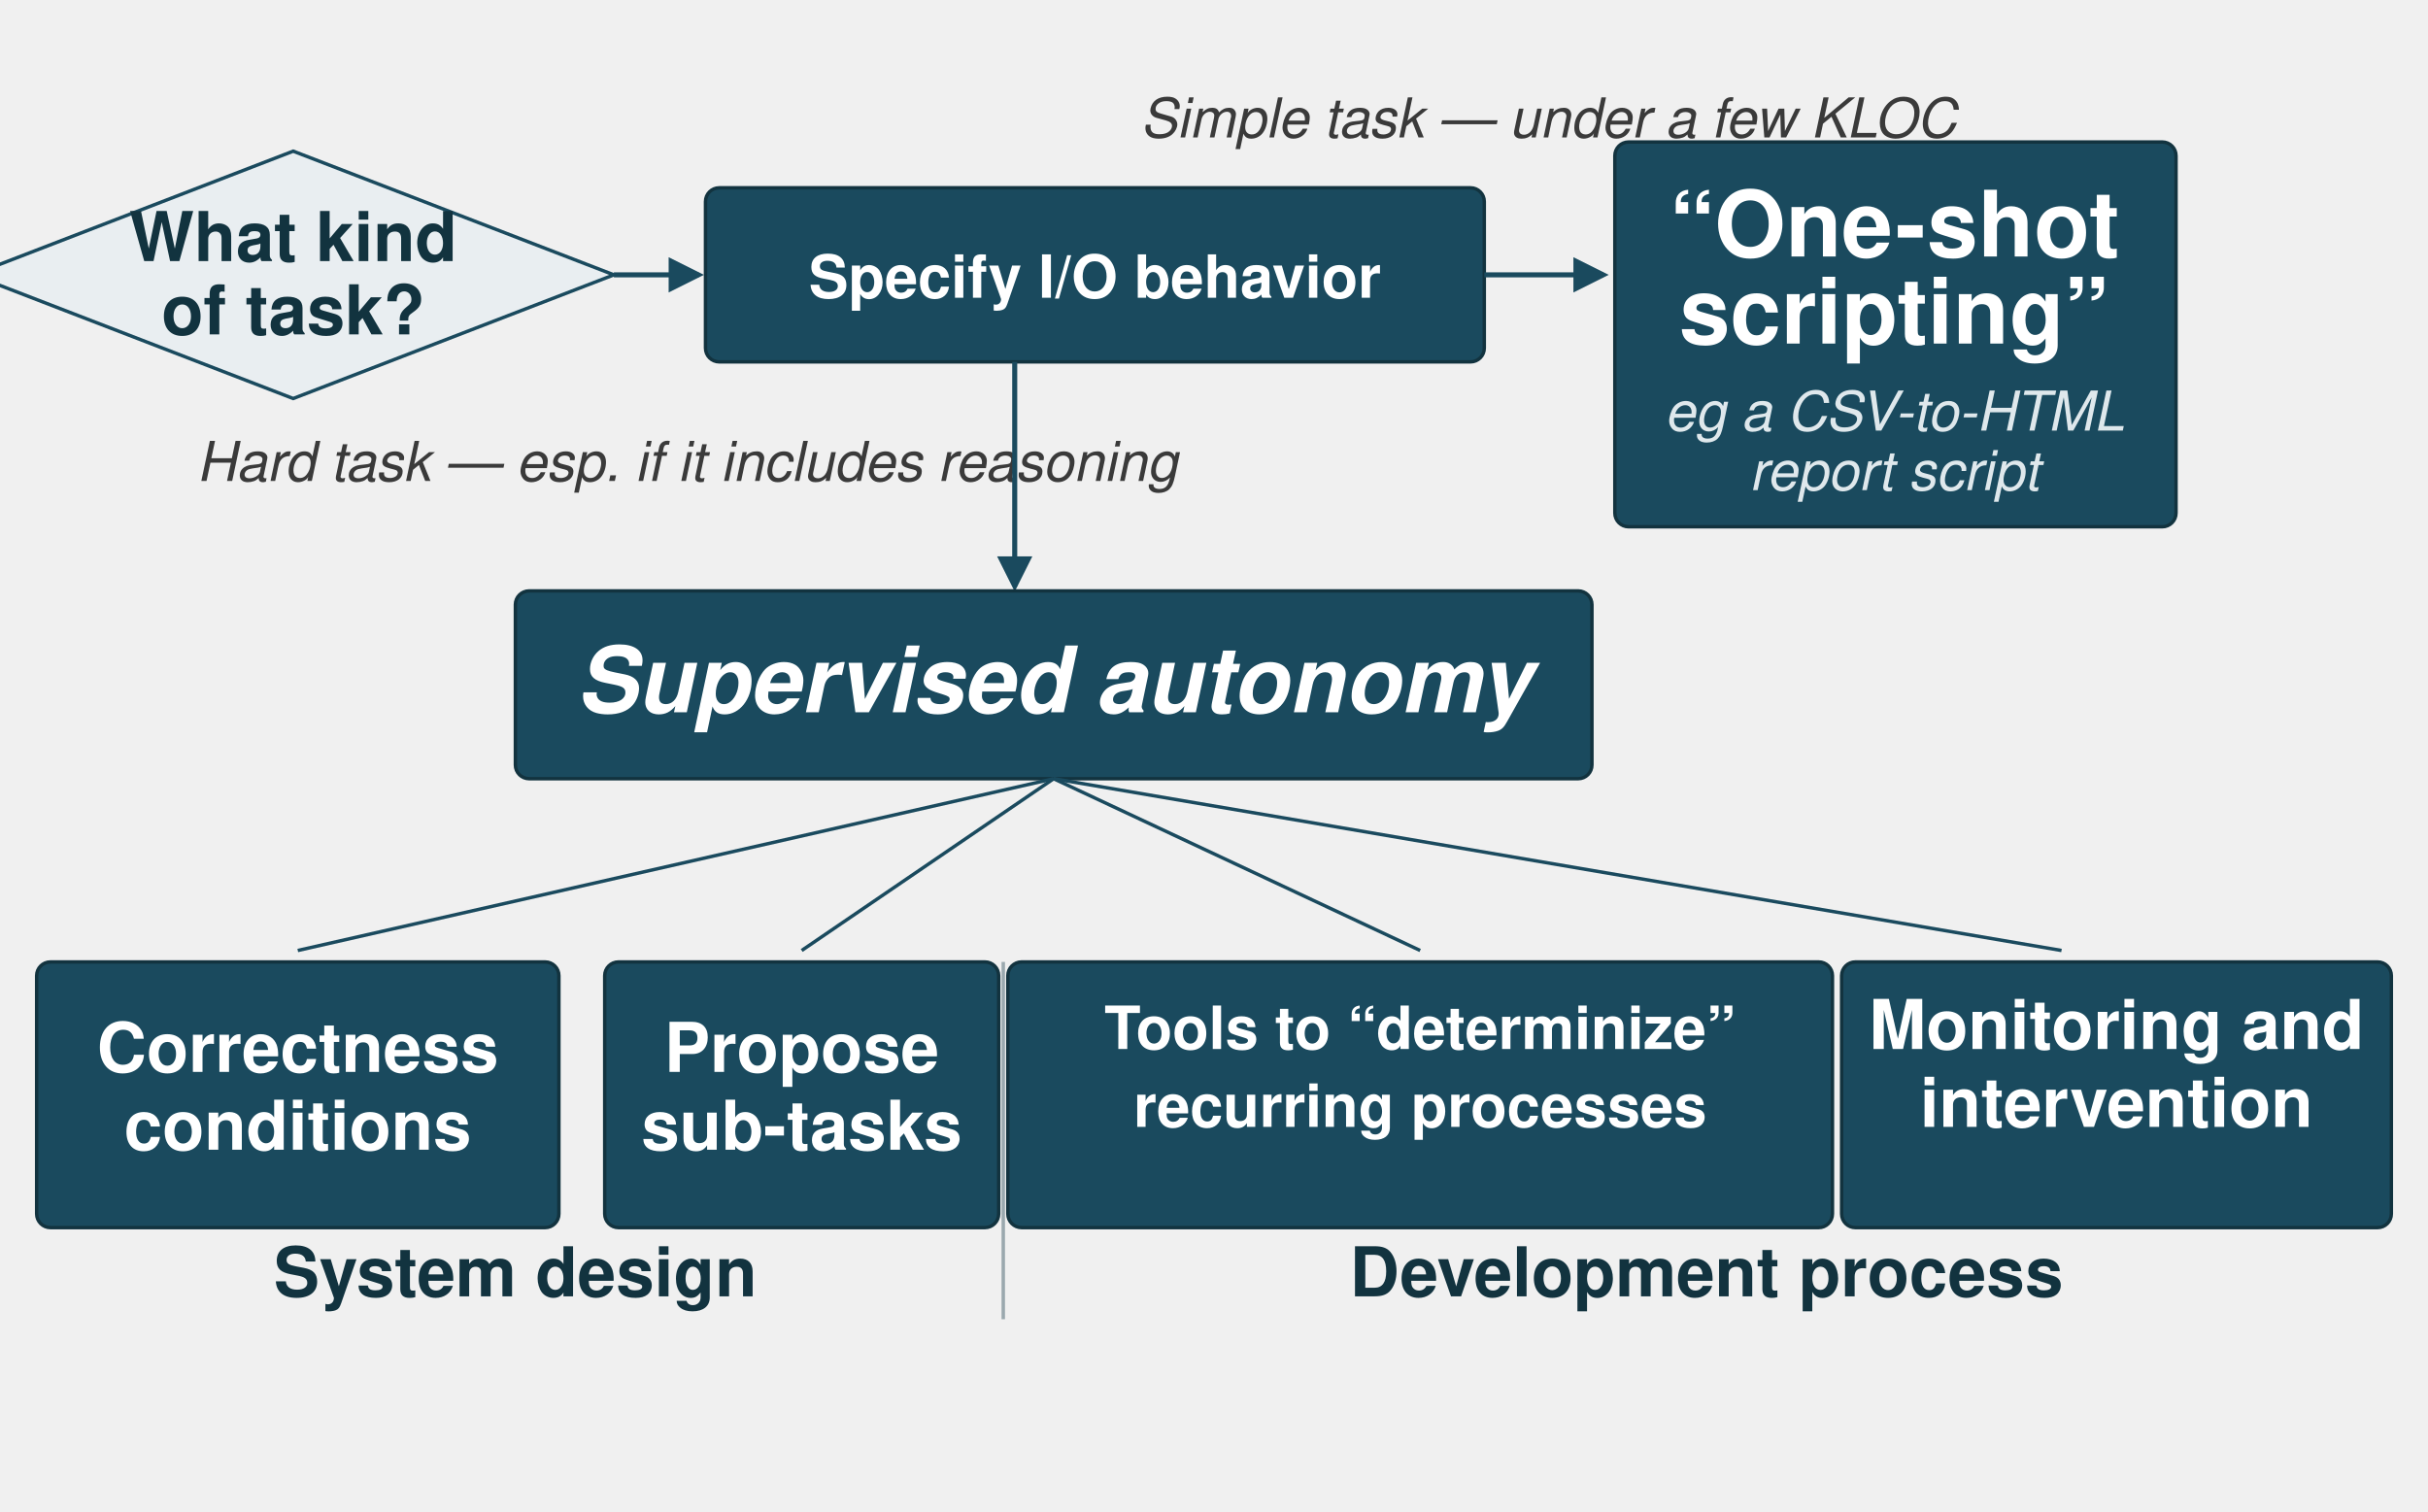
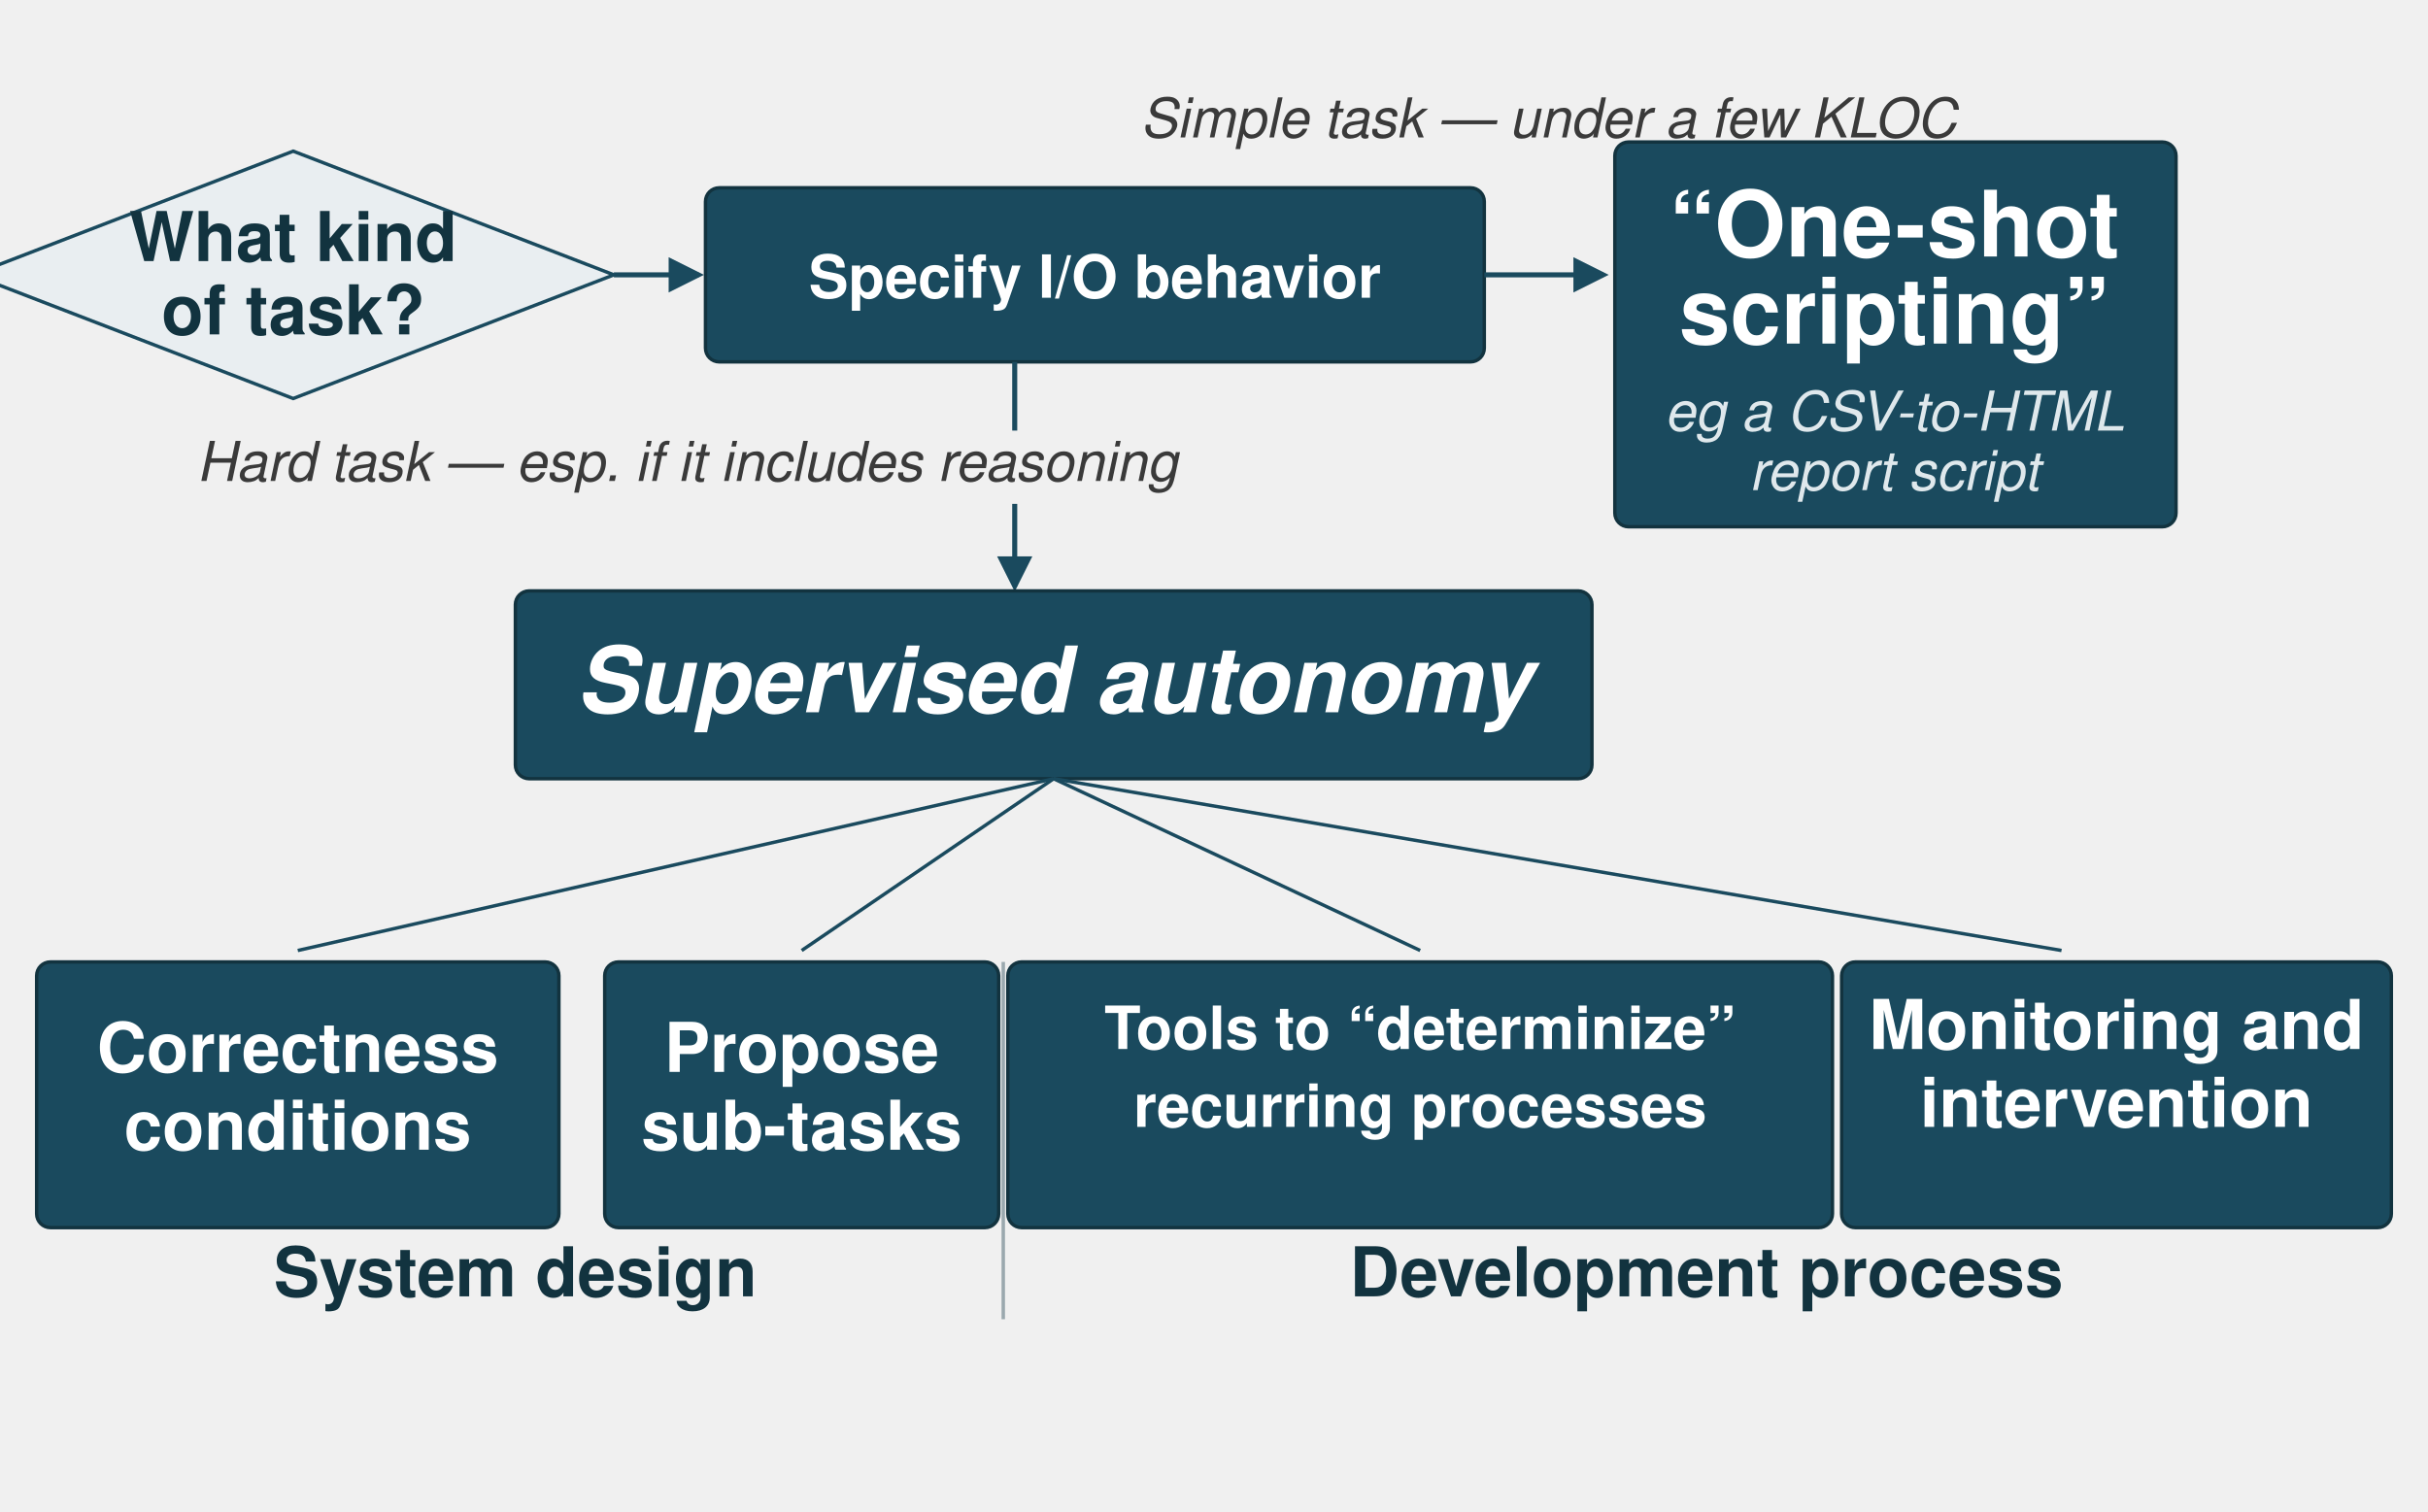
<svg xmlns="http://www.w3.org/2000/svg" viewBox="0 0 1060 660" font-family="'Helvetica Neue', Helvetica, Arial, sans-serif" role="group" aria-labelledby="csp-title csp-desc">
  <defs>
    <marker id="csp-ah" viewBox="0 0 10 10" refX="8.5" refY="5" markerWidth="7" markerHeight="7" orient="auto-start-reverse">
      <path d="M0,0 L10,5 L0,10 z" fill="#1a4a5e" />
    </marker>
  </defs>
  <polygon points="128,66 268,120 128,174 -12,120" fill="#e9eef1" stroke="#1a4a5e" stroke-width="1.5" />
  <text x="128" y="114" text-anchor="middle" font-size="30" font-weight="700" fill="#12333f">What kind</text>
  <text x="128" y="146" text-anchor="middle" font-size="30" font-weight="700" fill="#12333f">of task?</text>
  <line x1="268" y1="120" x2="305" y2="120" stroke="#1a4a5e" stroke-width="2.2" marker-end="url(#csp-ah)" />
  <rect x="308" y="82" width="340" height="76" rx="6" fill="#1a4a5e" stroke="#12333f" stroke-width="1.5" />
  <text x="478" y="130" text-anchor="middle" font-size="26" font-weight="700" fill="#ffffff">Specify I/O behavior</text>
  <text x="676" y="60" text-anchor="middle" font-size="24" font-style="italic" fill="#3a3a3a">Simple task — under a few KLOC</text>
  <line x1="648" y1="120" x2="700" y2="120" stroke="#1a4a5e" stroke-width="2.2" marker-end="url(#csp-ah)" />
  <rect x="705" y="62" width="245" height="168" rx="6" fill="#1a4a5e" stroke="#12333f" stroke-width="1.5" />
  <text x="827" y="112" text-anchor="middle" font-size="40" font-weight="700" fill="#ffffff">“One-shot</text>
  <text x="827" y="150" text-anchor="middle" font-size="40" font-weight="700" fill="#ffffff">scripting”</text>
  <text x="827" y="188" text-anchor="middle" font-size="24" font-style="italic" fill="#dfe8ec">eg a CSV-to-HTML</text>
  <text x="827" y="214" text-anchor="middle" font-size="24" font-style="italic" fill="#dfe8ec">report script</text>
  <text x="300" y="210" text-anchor="middle" font-size="24" font-style="italic" fill="#3a3a3a">Hard task — esp. if it includes reasoning</text>
-   <line x1="443" y1="158" x2="443" y2="256" stroke="#1a4a5e" stroke-width="2.2" marker-end="url(#csp-ah)" />
+   <line x1="443" y1="158" x2="443" y2="188" stroke="#1a4a5e" stroke-width="2.2" />
+   <line x1="443" y1="220" x2="443" y2="256" stroke="#1a4a5e" stroke-width="2.2" marker-end="url(#csp-ah)" />
  <rect x="225" y="258" width="470" height="82" rx="6" fill="#1a4a5e" stroke="#12333f" stroke-width="1.5" />
  <text x="460" y="311" text-anchor="middle" font-size="40" font-weight="700" font-style="italic" fill="#ffffff">Supervised autonomy</text>
  <line x1="460" y1="340" x2="130" y2="415" stroke="#1a4a5e" stroke-width="1.5" />
  <line x1="460" y1="340" x2="350" y2="415" stroke="#1a4a5e" stroke-width="1.5" />
  <line x1="460" y1="340" x2="620" y2="415" stroke="#1a4a5e" stroke-width="1.5" />
  <line x1="460" y1="340" x2="900" y2="415" stroke="#1a4a5e" stroke-width="1.5" />
  <rect x="16" y="420" width="228" height="116" rx="6" fill="#1a4a5e" stroke="#12333f" stroke-width="1.5" />
  <text x="130" y="468" text-anchor="middle" font-size="30" font-weight="700" fill="#ffffff">Correctness</text>
  <text x="130" y="502" text-anchor="middle" font-size="30" font-weight="700" fill="#ffffff">conditions</text>
  <rect x="264" y="420" width="172" height="116" rx="6" fill="#1a4a5e" stroke="#12333f" stroke-width="1.5" />
  <text x="350" y="468" text-anchor="middle" font-size="30" font-weight="700" fill="#ffffff">Propose</text>
  <text x="350" y="502" text-anchor="middle" font-size="30" font-weight="700" fill="#ffffff">sub-tasks</text>
  <rect x="440" y="420" width="360" height="116" rx="6" fill="#1a4a5e" stroke="#12333f" stroke-width="1.5" />
  <text x="620" y="458" text-anchor="middle" font-size="26" font-weight="700" fill="#ffffff">Tools to “determinize”</text>
  <text x="620" y="492" text-anchor="middle" font-size="26" font-weight="700" fill="#ffffff">recurring processes</text>
  <rect x="804" y="420" width="240" height="116" rx="6" fill="#1a4a5e" stroke="#12333f" stroke-width="1.5" />
  <text x="924" y="458" text-anchor="middle" font-size="30" font-weight="700" fill="#ffffff">Monitoring and</text>
  <text x="924" y="492" text-anchor="middle" font-size="30" font-weight="700" fill="#ffffff">intervention</text>
  <line x1="438" y1="420" x2="438" y2="576" stroke="#9aa8ae" stroke-width="1.5" />
  <text x="225" y="566" text-anchor="middle" font-size="30" font-weight="700" fill="#12333f">System design</text>
  <text x="745" y="566" text-anchor="middle" font-size="30" font-weight="700" fill="#12333f">Development process</text>
</svg>
